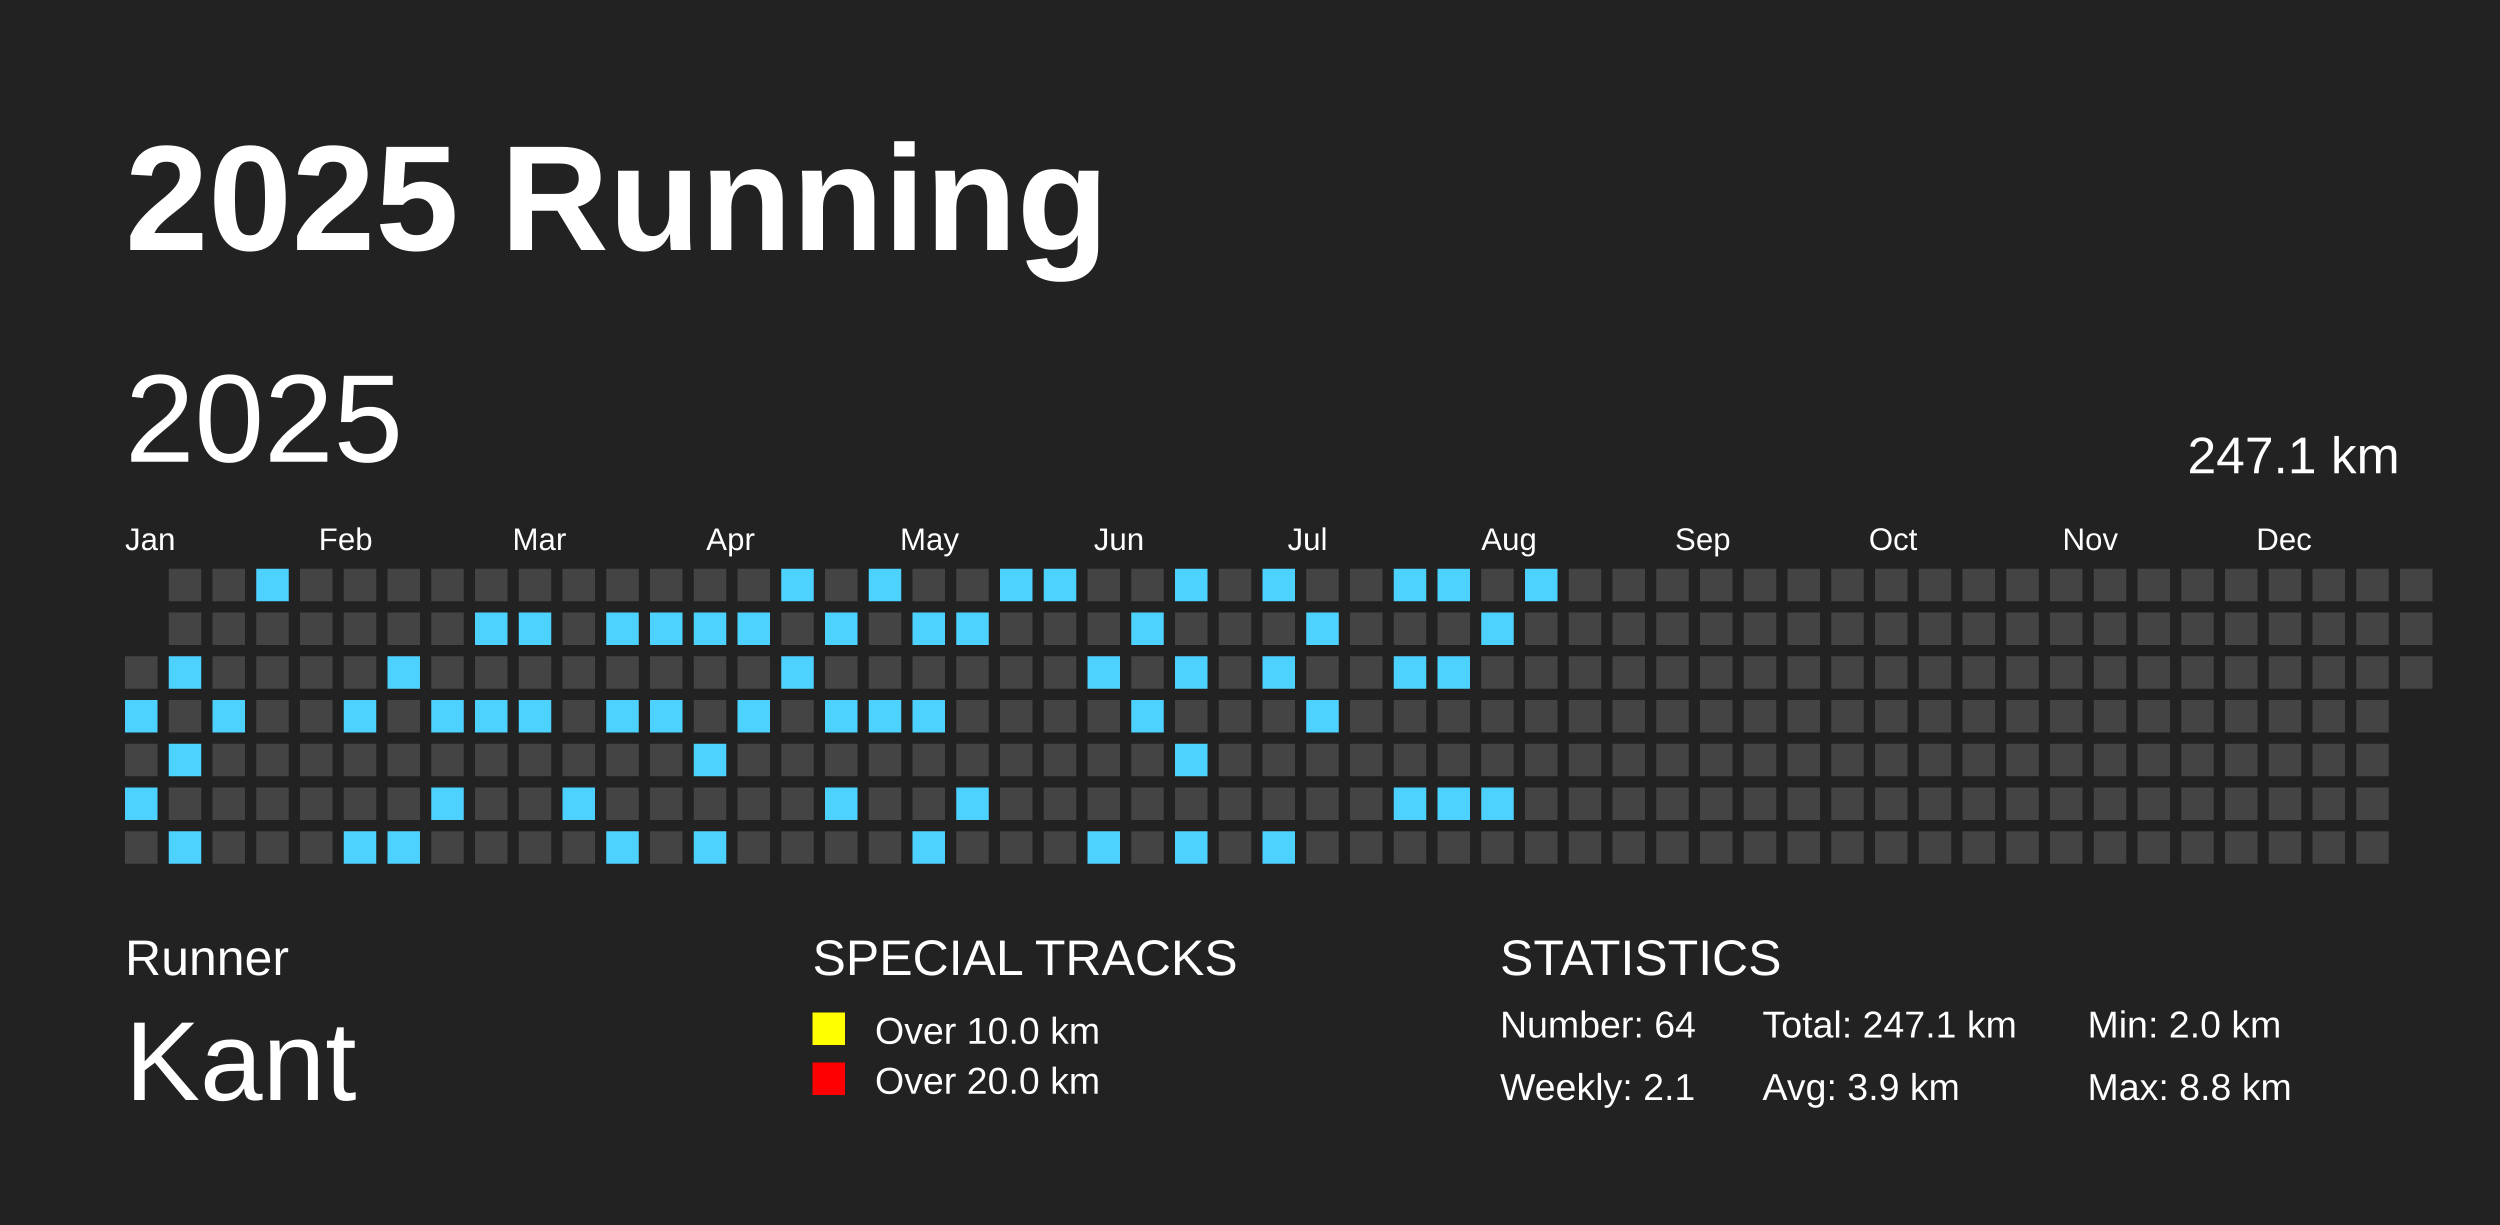
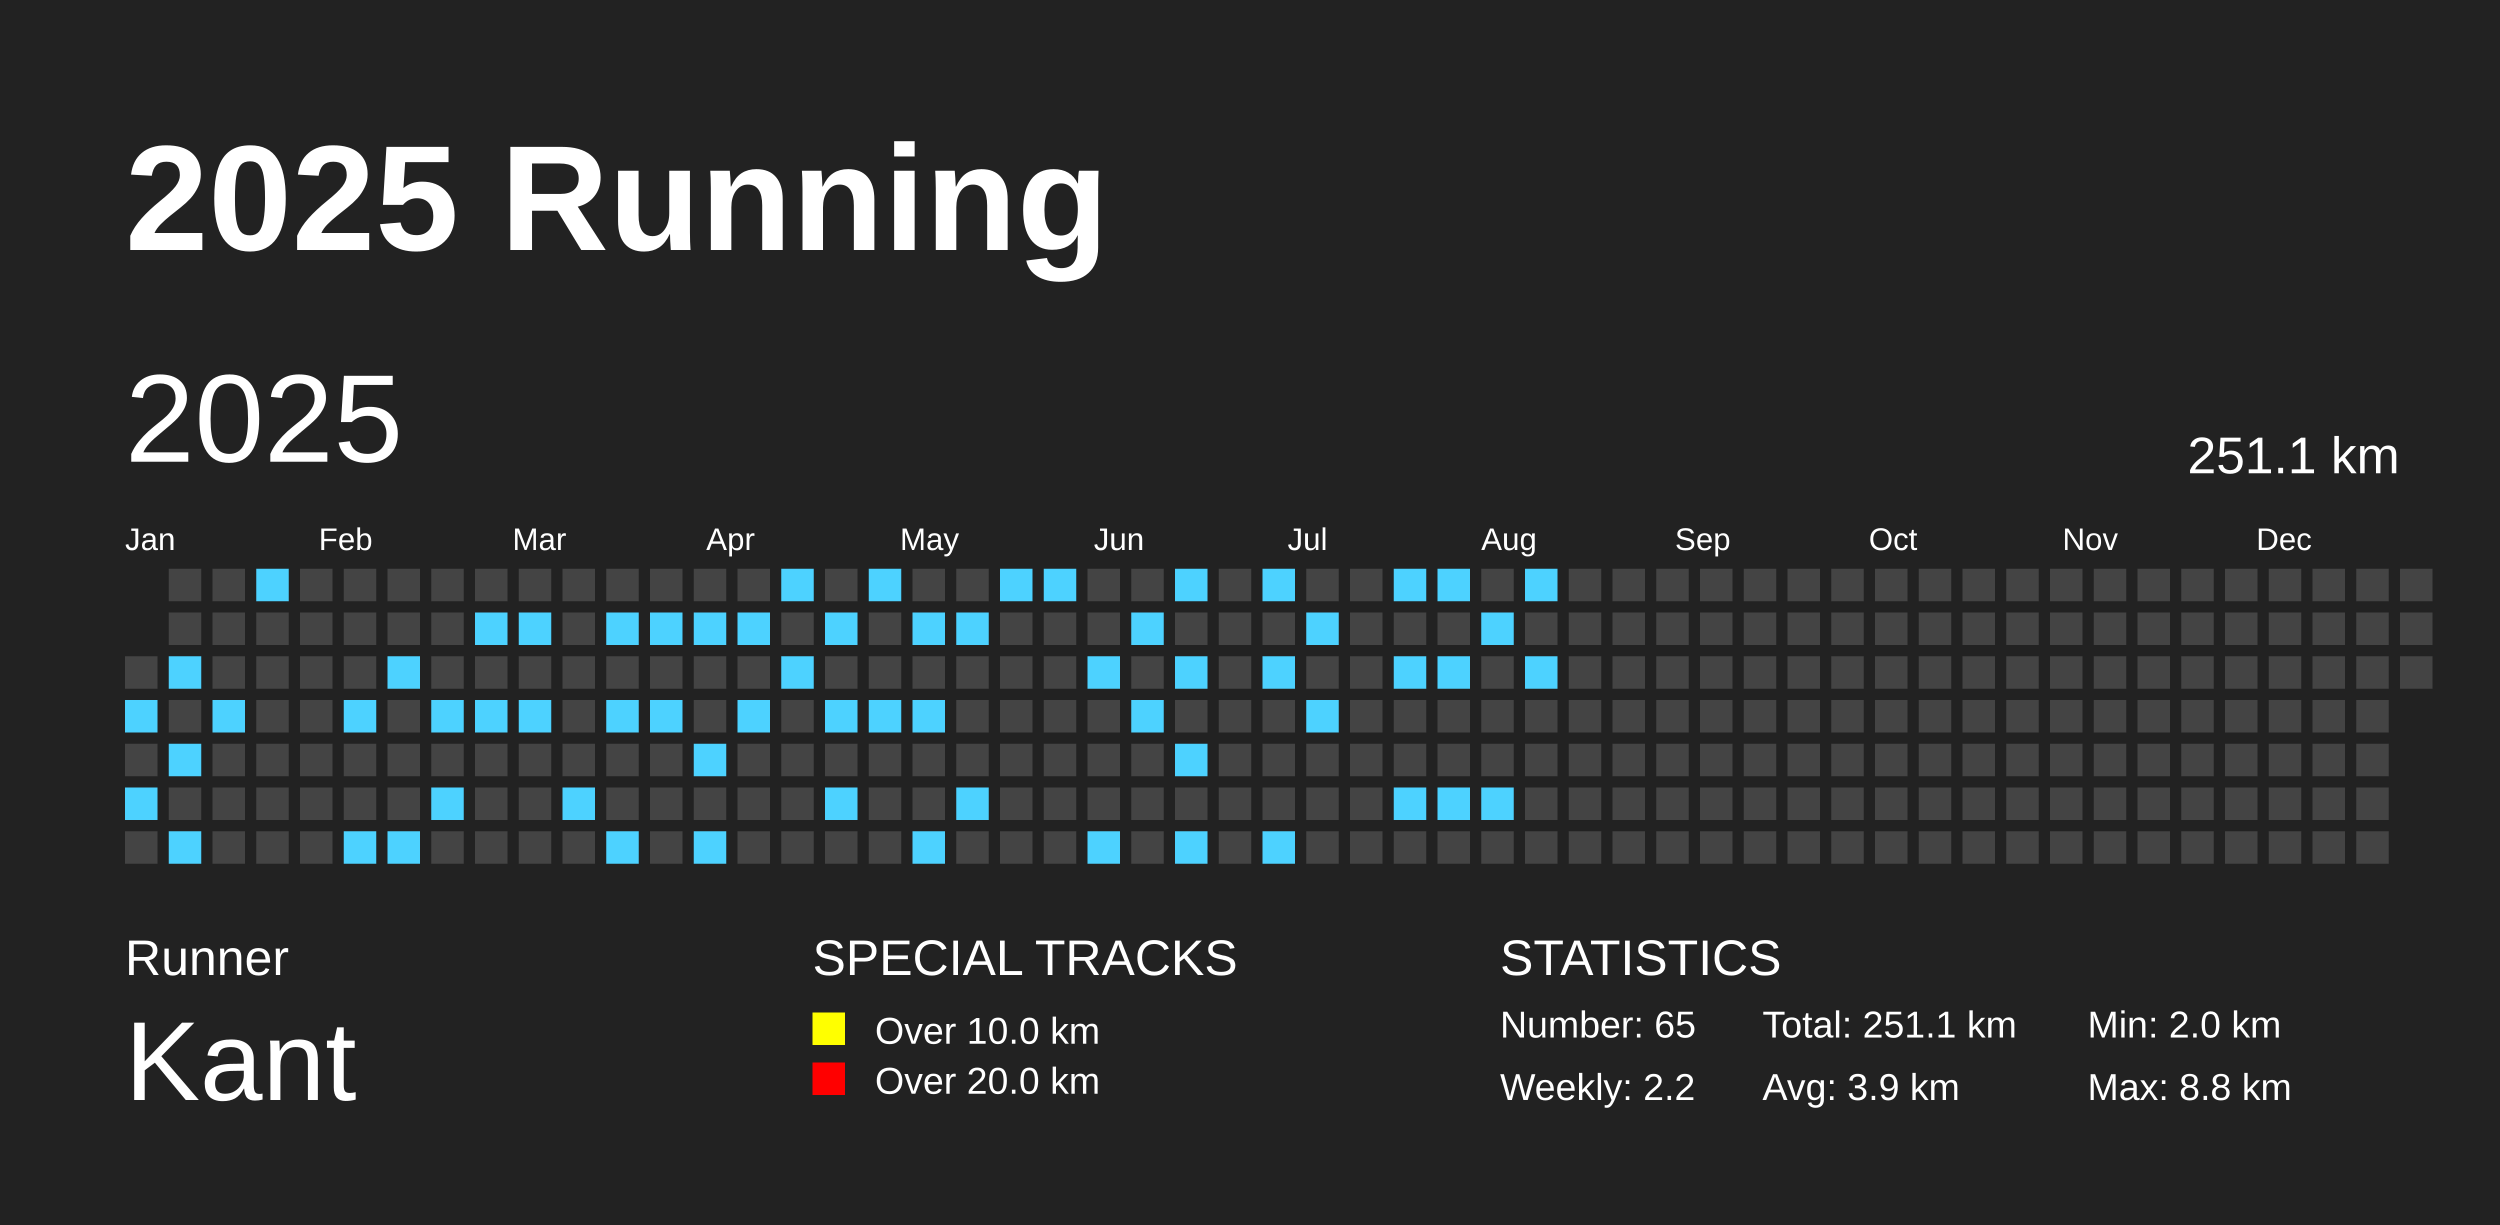
<svg xmlns="http://www.w3.org/2000/svg" baseProfile="full" height="98mm" version="1.1" viewBox="0,0,200,98" width="200mm">
  <defs />
  <rect fill="#222222" height="98" width="200" x="0" y="0" />
  <text fill="#FFFFFF" style="font-size:12px; font-family:Arial; font-weight:bold;" x="10" y="20">2025 Running</text>
  <text fill="#FFFFFF" style="font-size:4px; font-family:Arial" x="10" y="78">Runner</text>
  <text fill="#FFFFFF" style="font-size:9px; font-family:Arial" x="10" y="88">Kant</text>
  <text fill="#FFFFFF" style="font-size:4px; font-family:Arial" x="65" y="78">SPECIAL TRACKS</text>
  <rect fill="yellow" height="2.6" width="2.6" x="65" y="81" />
  <text fill="#FFFFFF" style="font-size:3px; font-family:Arial" x="70" y="83.5">Over 10.0 km</text>
  <rect fill="red" height="2.6" width="2.6" x="65" y="85" />
  <text fill="#FFFFFF" style="font-size:3px; font-family:Arial" x="70" y="87.5">Over 20.0 km</text>
  <text fill="#FFFFFF" style="font-size:4px; font-family:Arial" x="120" y="78">STATISTICS</text>
-   <text fill="#FFFFFF" style="font-size:3px; font-family:Arial" x="120" y="83">Number: 64</text>
-   <text fill="#FFFFFF" style="font-size:3px; font-family:Arial" x="120" y="88">Weekly: 2.1</text>
-   <text fill="#FFFFFF" style="font-size:3px; font-family:Arial" x="141" y="83">Total: 247.1 km</text>
+   <text fill="#FFFFFF" style="font-size:3px; font-family:Arial" x="120" y="83">Number: 65</text>
+   <text fill="#FFFFFF" style="font-size:3px; font-family:Arial" x="120" y="88">Weekly: 2.2</text>
+   <text fill="#FFFFFF" style="font-size:3px; font-family:Arial" x="141" y="83">Total: 251.1 km</text>
  <text fill="#FFFFFF" style="font-size:3px; font-family:Arial" x="141" y="88">Avg: 3.9 km</text>
  <text fill="#FFFFFF" style="font-size:3px; font-family:Arial" x="167" y="83">Min: 2.0 km</text>
  <text fill="#FFFFFF" style="font-size:3px; font-family:Arial" x="167" y="88">Max: 8.8 km</text>
  <text dominant-baseline="hanging" fill="#FFFFFF" style="font-size:10.0px; font-family:Arial;" x="10" y="30">2025</text>
-   <text dominant-baseline="hanging" fill="#FFFFFF" style="font-size:4.125px; font-family:Arial;" x="175" y="35">247.1 km</text>
+   <text dominant-baseline="hanging" fill="#FFFFFF" style="font-size:4.125px; font-family:Arial;" x="175" y="35">251.1 km</text>
  <text fill="#FFFFFF" style="font-size:2.5px; font-family:Arial" x="10.0" y="44">Jan</text>
  <text fill="#FFFFFF" style="font-size:2.5px; font-family:Arial" x="25.5" y="44">Feb</text>
  <text fill="#FFFFFF" style="font-size:2.5px; font-family:Arial" x="41.0" y="44">Mar</text>
  <text fill="#FFFFFF" style="font-size:2.5px; font-family:Arial" x="56.5" y="44">Apr</text>
  <text fill="#FFFFFF" style="font-size:2.5px; font-family:Arial" x="72.0" y="44">May</text>
  <text fill="#FFFFFF" style="font-size:2.5px; font-family:Arial" x="87.5" y="44">Jun</text>
  <text fill="#FFFFFF" style="font-size:2.5px; font-family:Arial" x="103.0" y="44">Jul</text>
  <text fill="#FFFFFF" style="font-size:2.5px; font-family:Arial" x="118.5" y="44">Aug</text>
  <text fill="#FFFFFF" style="font-size:2.5px; font-family:Arial" x="134.0" y="44">Sep</text>
  <text fill="#FFFFFF" style="font-size:2.5px; font-family:Arial" x="149.5" y="44">Oct</text>
  <text fill="#FFFFFF" style="font-size:2.5px; font-family:Arial" x="165.0" y="44">Nov</text>
  <text fill="#FFFFFF" style="font-size:2.5px; font-family:Arial" x="180.5" y="44">Dec</text>
  <rect fill="#444444" height="2.6" width="2.6" x="10.0" y="52.5" />
  <rect fill="#4DD2FF" height="2.6" width="2.6" x="10.0" y="56.0" />
  <rect fill="#444444" height="2.6" width="2.6" x="10.0" y="59.5" />
  <rect fill="#4DD2FF" height="2.6" width="2.6" x="10.0" y="63.0" />
  <rect fill="#444444" height="2.6" width="2.6" x="10.0" y="66.5" />
  <rect fill="#444444" height="2.6" width="2.6" x="13.5" y="45.5" />
  <rect fill="#444444" height="2.6" width="2.6" x="13.5" y="49.0" />
  <rect fill="#4DD2FF" height="2.6" width="2.6" x="13.5" y="52.5" />
  <rect fill="#444444" height="2.6" width="2.6" x="13.5" y="56.0" />
  <rect fill="#4DD2FF" height="2.6" width="2.6" x="13.5" y="59.5" />
  <rect fill="#444444" height="2.6" width="2.6" x="13.5" y="63.0" />
  <rect fill="#4DD2FF" height="2.6" width="2.6" x="13.5" y="66.5" />
  <rect fill="#444444" height="2.6" width="2.6" x="17.0" y="45.5" />
  <rect fill="#444444" height="2.6" width="2.6" x="17.0" y="49.0" />
  <rect fill="#444444" height="2.6" width="2.6" x="17.0" y="52.5" />
  <rect fill="#4DD2FF" height="2.6" width="2.6" x="17.0" y="56.0" />
  <rect fill="#444444" height="2.6" width="2.6" x="17.0" y="59.5" />
  <rect fill="#444444" height="2.6" width="2.6" x="17.0" y="63.0" />
  <rect fill="#444444" height="2.6" width="2.6" x="17.0" y="66.5" />
  <rect fill="#4DD2FF" height="2.6" width="2.6" x="20.5" y="45.5" />
  <rect fill="#444444" height="2.6" width="2.6" x="20.5" y="49.0" />
  <rect fill="#444444" height="2.6" width="2.6" x="20.5" y="52.5" />
  <rect fill="#444444" height="2.6" width="2.6" x="20.5" y="56.0" />
  <rect fill="#444444" height="2.6" width="2.6" x="20.5" y="59.5" />
  <rect fill="#444444" height="2.6" width="2.6" x="20.5" y="63.0" />
  <rect fill="#444444" height="2.6" width="2.6" x="20.5" y="66.5" />
  <rect fill="#444444" height="2.6" width="2.6" x="24.0" y="45.5" />
  <rect fill="#444444" height="2.6" width="2.6" x="24.0" y="49.0" />
  <rect fill="#444444" height="2.6" width="2.6" x="24.0" y="52.5" />
  <rect fill="#444444" height="2.6" width="2.6" x="24.0" y="56.0" />
  <rect fill="#444444" height="2.6" width="2.6" x="24.0" y="59.5" />
  <rect fill="#444444" height="2.6" width="2.6" x="24.0" y="63.0" />
  <rect fill="#444444" height="2.6" width="2.6" x="24.0" y="66.5" />
  <rect fill="#444444" height="2.6" width="2.6" x="27.5" y="45.5" />
  <rect fill="#444444" height="2.6" width="2.6" x="27.5" y="49.0" />
  <rect fill="#444444" height="2.6" width="2.6" x="27.5" y="52.5" />
  <rect fill="#4DD2FF" height="2.6" width="2.6" x="27.5" y="56.0" />
  <rect fill="#444444" height="2.6" width="2.6" x="27.5" y="59.5" />
  <rect fill="#444444" height="2.6" width="2.6" x="27.5" y="63.0" />
  <rect fill="#4DD2FF" height="2.6" width="2.6" x="27.5" y="66.5" />
  <rect fill="#444444" height="2.6" width="2.6" x="31.0" y="45.5" />
  <rect fill="#444444" height="2.6" width="2.6" x="31.0" y="49.0" />
  <rect fill="#4DD2FF" height="2.6" width="2.6" x="31.0" y="52.5" />
  <rect fill="#444444" height="2.6" width="2.6" x="31.0" y="56.0" />
  <rect fill="#444444" height="2.6" width="2.6" x="31.0" y="59.5" />
  <rect fill="#444444" height="2.6" width="2.6" x="31.0" y="63.0" />
  <rect fill="#4DD2FF" height="2.6" width="2.6" x="31.0" y="66.5" />
  <rect fill="#444444" height="2.6" width="2.6" x="34.5" y="45.5" />
  <rect fill="#444444" height="2.6" width="2.6" x="34.5" y="49.0" />
  <rect fill="#444444" height="2.6" width="2.6" x="34.5" y="52.5" />
  <rect fill="#4DD2FF" height="2.6" width="2.6" x="34.5" y="56.0" />
  <rect fill="#444444" height="2.6" width="2.6" x="34.5" y="59.5" />
  <rect fill="#4DD2FF" height="2.6" width="2.6" x="34.5" y="63.0" />
  <rect fill="#444444" height="2.6" width="2.6" x="34.5" y="66.5" />
  <rect fill="#444444" height="2.6" width="2.6" x="38.0" y="45.5" />
  <rect fill="#4DD2FF" height="2.6" width="2.6" x="38.0" y="49.0" />
  <rect fill="#444444" height="2.6" width="2.6" x="38.0" y="52.5" />
  <rect fill="#4DD2FF" height="2.6" width="2.6" x="38.0" y="56.0" />
  <rect fill="#444444" height="2.6" width="2.6" x="38.0" y="59.5" />
  <rect fill="#444444" height="2.6" width="2.6" x="38.0" y="63.0" />
  <rect fill="#444444" height="2.6" width="2.6" x="38.0" y="66.5" />
  <rect fill="#444444" height="2.6" width="2.6" x="41.5" y="45.5" />
  <rect fill="#4DD2FF" height="2.6" width="2.6" x="41.5" y="49.0" />
  <rect fill="#444444" height="2.6" width="2.6" x="41.5" y="52.5" />
  <rect fill="#4DD2FF" height="2.6" width="2.6" x="41.5" y="56.0" />
  <rect fill="#444444" height="2.6" width="2.6" x="41.5" y="59.5" />
  <rect fill="#444444" height="2.6" width="2.6" x="41.5" y="63.0" />
  <rect fill="#444444" height="2.6" width="2.6" x="41.5" y="66.5" />
  <rect fill="#444444" height="2.6" width="2.6" x="45.0" y="45.5" />
  <rect fill="#444444" height="2.6" width="2.6" x="45.0" y="49.0" />
  <rect fill="#444444" height="2.6" width="2.6" x="45.0" y="52.5" />
  <rect fill="#444444" height="2.6" width="2.6" x="45.0" y="56.0" />
  <rect fill="#444444" height="2.6" width="2.6" x="45.0" y="59.5" />
  <rect fill="#4DD2FF" height="2.6" width="2.6" x="45.0" y="63.0" />
  <rect fill="#444444" height="2.6" width="2.6" x="45.0" y="66.5" />
  <rect fill="#444444" height="2.6" width="2.6" x="48.5" y="45.5" />
  <rect fill="#4DD2FF" height="2.6" width="2.6" x="48.5" y="49.0" />
  <rect fill="#444444" height="2.6" width="2.6" x="48.5" y="52.5" />
  <rect fill="#4DD2FF" height="2.6" width="2.6" x="48.5" y="56.0" />
  <rect fill="#444444" height="2.6" width="2.6" x="48.5" y="59.5" />
  <rect fill="#444444" height="2.6" width="2.6" x="48.5" y="63.0" />
  <rect fill="#4DD2FF" height="2.6" width="2.6" x="48.5" y="66.5" />
  <rect fill="#444444" height="2.6" width="2.6" x="52.0" y="45.5" />
  <rect fill="#4DD2FF" height="2.6" width="2.6" x="52.0" y="49.0" />
  <rect fill="#444444" height="2.6" width="2.6" x="52.0" y="52.5" />
  <rect fill="#4DD2FF" height="2.6" width="2.6" x="52.0" y="56.0" />
  <rect fill="#444444" height="2.6" width="2.6" x="52.0" y="59.5" />
  <rect fill="#444444" height="2.6" width="2.6" x="52.0" y="63.0" />
  <rect fill="#444444" height="2.6" width="2.6" x="52.0" y="66.5" />
  <rect fill="#444444" height="2.6" width="2.6" x="55.5" y="45.5" />
  <rect fill="#4DD2FF" height="2.6" width="2.6" x="55.5" y="49.0" />
  <rect fill="#444444" height="2.6" width="2.6" x="55.5" y="52.5" />
  <rect fill="#444444" height="2.6" width="2.6" x="55.5" y="56.0" />
  <rect fill="#4DD2FF" height="2.6" width="2.6" x="55.5" y="59.5" />
  <rect fill="#444444" height="2.6" width="2.6" x="55.5" y="63.0" />
  <rect fill="#4DD2FF" height="2.6" width="2.6" x="55.5" y="66.5" />
  <rect fill="#444444" height="2.6" width="2.6" x="59.0" y="45.5" />
  <rect fill="#4DD2FF" height="2.6" width="2.6" x="59.0" y="49.0" />
  <rect fill="#444444" height="2.6" width="2.6" x="59.0" y="52.5" />
  <rect fill="#4DD2FF" height="2.6" width="2.6" x="59.0" y="56.0" />
  <rect fill="#444444" height="2.6" width="2.6" x="59.0" y="59.5" />
  <rect fill="#444444" height="2.6" width="2.6" x="59.0" y="63.0" />
  <rect fill="#444444" height="2.6" width="2.6" x="59.0" y="66.5" />
  <rect fill="#4DD2FF" height="2.6" width="2.6" x="62.5" y="45.5" />
  <rect fill="#444444" height="2.6" width="2.6" x="62.5" y="49.0" />
  <rect fill="#4DD2FF" height="2.6" width="2.6" x="62.5" y="52.5" />
  <rect fill="#444444" height="2.6" width="2.6" x="62.5" y="56.0" />
  <rect fill="#444444" height="2.6" width="2.6" x="62.5" y="59.5" />
  <rect fill="#444444" height="2.6" width="2.6" x="62.5" y="63.0" />
  <rect fill="#444444" height="2.6" width="2.6" x="62.5" y="66.5" />
  <rect fill="#444444" height="2.6" width="2.6" x="66.0" y="45.5" />
  <rect fill="#4DD2FF" height="2.6" width="2.6" x="66.0" y="49.0" />
  <rect fill="#444444" height="2.6" width="2.6" x="66.0" y="52.5" />
  <rect fill="#4DD2FF" height="2.6" width="2.6" x="66.0" y="56.0" />
  <rect fill="#444444" height="2.6" width="2.6" x="66.0" y="59.5" />
  <rect fill="#4DD2FF" height="2.6" width="2.6" x="66.0" y="63.0" />
  <rect fill="#444444" height="2.6" width="2.6" x="66.0" y="66.5" />
  <rect fill="#4DD2FF" height="2.6" width="2.6" x="69.5" y="45.5" />
  <rect fill="#444444" height="2.6" width="2.6" x="69.5" y="49.0" />
  <rect fill="#444444" height="2.6" width="2.6" x="69.5" y="52.5" />
  <rect fill="#4DD2FF" height="2.6" width="2.6" x="69.5" y="56.0" />
  <rect fill="#444444" height="2.6" width="2.6" x="69.5" y="59.5" />
  <rect fill="#444444" height="2.6" width="2.6" x="69.5" y="63.0" />
  <rect fill="#444444" height="2.6" width="2.6" x="69.5" y="66.5" />
  <rect fill="#444444" height="2.6" width="2.6" x="73.0" y="45.5" />
  <rect fill="#4DD2FF" height="2.6" width="2.6" x="73.0" y="49.0" />
  <rect fill="#444444" height="2.6" width="2.6" x="73.0" y="52.5" />
  <rect fill="#4DD2FF" height="2.6" width="2.6" x="73.0" y="56.0" />
  <rect fill="#444444" height="2.6" width="2.6" x="73.0" y="59.5" />
  <rect fill="#444444" height="2.6" width="2.6" x="73.0" y="63.0" />
  <rect fill="#4DD2FF" height="2.6" width="2.6" x="73.0" y="66.5" />
  <rect fill="#444444" height="2.6" width="2.6" x="76.5" y="45.5" />
  <rect fill="#4DD2FF" height="2.6" width="2.6" x="76.5" y="49.0" />
  <rect fill="#444444" height="2.6" width="2.6" x="76.5" y="52.5" />
  <rect fill="#444444" height="2.6" width="2.6" x="76.5" y="56.0" />
  <rect fill="#444444" height="2.6" width="2.6" x="76.5" y="59.5" />
  <rect fill="#4DD2FF" height="2.6" width="2.6" x="76.5" y="63.0" />
  <rect fill="#444444" height="2.6" width="2.6" x="76.5" y="66.5" />
  <rect fill="#4DD2FF" height="2.6" width="2.6" x="80.0" y="45.5" />
  <rect fill="#444444" height="2.6" width="2.6" x="80.0" y="49.0" />
  <rect fill="#444444" height="2.6" width="2.6" x="80.0" y="52.5" />
  <rect fill="#444444" height="2.6" width="2.6" x="80.0" y="56.0" />
  <rect fill="#444444" height="2.6" width="2.6" x="80.0" y="59.5" />
  <rect fill="#444444" height="2.6" width="2.6" x="80.0" y="63.0" />
  <rect fill="#444444" height="2.6" width="2.6" x="80.0" y="66.5" />
  <rect fill="#4DD2FF" height="2.6" width="2.6" x="83.5" y="45.5" />
  <rect fill="#444444" height="2.6" width="2.6" x="83.5" y="49.0" />
  <rect fill="#444444" height="2.6" width="2.6" x="83.5" y="52.5" />
  <rect fill="#444444" height="2.6" width="2.6" x="83.5" y="56.0" />
  <rect fill="#444444" height="2.6" width="2.6" x="83.5" y="59.5" />
  <rect fill="#444444" height="2.6" width="2.6" x="83.5" y="63.0" />
  <rect fill="#444444" height="2.6" width="2.6" x="83.5" y="66.5" />
  <rect fill="#444444" height="2.6" width="2.6" x="87.0" y="45.5" />
  <rect fill="#444444" height="2.6" width="2.6" x="87.0" y="49.0" />
  <rect fill="#4DD2FF" height="2.6" width="2.6" x="87.0" y="52.5" />
  <rect fill="#444444" height="2.6" width="2.6" x="87.0" y="56.0" />
  <rect fill="#444444" height="2.6" width="2.6" x="87.0" y="59.5" />
  <rect fill="#444444" height="2.6" width="2.6" x="87.0" y="63.0" />
  <rect fill="#4DD2FF" height="2.6" width="2.6" x="87.0" y="66.5" />
  <rect fill="#444444" height="2.6" width="2.6" x="90.5" y="45.5" />
  <rect fill="#4DD2FF" height="2.6" width="2.6" x="90.5" y="49.0" />
  <rect fill="#444444" height="2.6" width="2.6" x="90.5" y="52.5" />
  <rect fill="#4DD2FF" height="2.6" width="2.6" x="90.5" y="56.0" />
  <rect fill="#444444" height="2.6" width="2.6" x="90.5" y="59.5" />
  <rect fill="#444444" height="2.6" width="2.6" x="90.5" y="63.0" />
  <rect fill="#444444" height="2.6" width="2.6" x="90.5" y="66.5" />
  <rect fill="#4DD2FF" height="2.6" width="2.6" x="94.0" y="45.5" />
  <rect fill="#444444" height="2.6" width="2.6" x="94.0" y="49.0" />
  <rect fill="#4DD2FF" height="2.6" width="2.6" x="94.0" y="52.5" />
  <rect fill="#444444" height="2.6" width="2.6" x="94.0" y="56.0" />
  <rect fill="#4DD2FF" height="2.6" width="2.6" x="94.0" y="59.5" />
  <rect fill="#444444" height="2.6" width="2.6" x="94.0" y="63.0" />
  <rect fill="#4DD2FF" height="2.6" width="2.6" x="94.0" y="66.5" />
  <rect fill="#444444" height="2.6" width="2.6" x="97.5" y="45.5" />
  <rect fill="#444444" height="2.6" width="2.6" x="97.5" y="49.0" />
  <rect fill="#444444" height="2.6" width="2.6" x="97.5" y="52.5" />
  <rect fill="#444444" height="2.6" width="2.6" x="97.5" y="56.0" />
  <rect fill="#444444" height="2.6" width="2.6" x="97.5" y="59.5" />
  <rect fill="#444444" height="2.6" width="2.6" x="97.5" y="63.0" />
  <rect fill="#444444" height="2.6" width="2.6" x="97.5" y="66.5" />
  <rect fill="#4DD2FF" height="2.6" width="2.6" x="101.0" y="45.5" />
  <rect fill="#444444" height="2.6" width="2.6" x="101.0" y="49.0" />
  <rect fill="#4DD2FF" height="2.6" width="2.6" x="101.0" y="52.5" />
  <rect fill="#444444" height="2.6" width="2.6" x="101.0" y="56.0" />
  <rect fill="#444444" height="2.6" width="2.6" x="101.0" y="59.5" />
  <rect fill="#444444" height="2.6" width="2.6" x="101.0" y="63.0" />
  <rect fill="#4DD2FF" height="2.6" width="2.6" x="101.0" y="66.5" />
  <rect fill="#444444" height="2.6" width="2.6" x="104.5" y="45.5" />
  <rect fill="#4DD2FF" height="2.6" width="2.6" x="104.5" y="49.0" />
  <rect fill="#444444" height="2.6" width="2.6" x="104.5" y="52.5" />
  <rect fill="#4DD2FF" height="2.6" width="2.6" x="104.5" y="56.0" />
  <rect fill="#444444" height="2.6" width="2.6" x="104.5" y="59.5" />
  <rect fill="#444444" height="2.6" width="2.6" x="104.5" y="63.0" />
  <rect fill="#444444" height="2.6" width="2.6" x="104.5" y="66.5" />
  <rect fill="#444444" height="2.6" width="2.6" x="108.0" y="45.5" />
  <rect fill="#444444" height="2.6" width="2.6" x="108.0" y="49.0" />
  <rect fill="#444444" height="2.6" width="2.6" x="108.0" y="52.5" />
  <rect fill="#444444" height="2.6" width="2.6" x="108.0" y="56.0" />
  <rect fill="#444444" height="2.6" width="2.6" x="108.0" y="59.5" />
  <rect fill="#444444" height="2.6" width="2.6" x="108.0" y="63.0" />
  <rect fill="#444444" height="2.6" width="2.6" x="108.0" y="66.5" />
  <rect fill="#4DD2FF" height="2.6" width="2.6" x="111.5" y="45.5" />
  <rect fill="#444444" height="2.6" width="2.6" x="111.5" y="49.0" />
  <rect fill="#4DD2FF" height="2.6" width="2.6" x="111.5" y="52.5" />
  <rect fill="#444444" height="2.6" width="2.6" x="111.5" y="56.0" />
  <rect fill="#444444" height="2.6" width="2.6" x="111.5" y="59.5" />
  <rect fill="#4DD2FF" height="2.6" width="2.6" x="111.5" y="63.0" />
  <rect fill="#444444" height="2.6" width="2.6" x="111.5" y="66.5" />
  <rect fill="#4DD2FF" height="2.6" width="2.6" x="115.0" y="45.5" />
  <rect fill="#444444" height="2.6" width="2.6" x="115.0" y="49.0" />
  <rect fill="#4DD2FF" height="2.6" width="2.6" x="115.0" y="52.5" />
  <rect fill="#444444" height="2.6" width="2.6" x="115.0" y="56.0" />
  <rect fill="#444444" height="2.6" width="2.6" x="115.0" y="59.5" />
  <rect fill="#4DD2FF" height="2.6" width="2.6" x="115.0" y="63.0" />
  <rect fill="#444444" height="2.6" width="2.6" x="115.0" y="66.5" />
  <rect fill="#444444" height="2.6" width="2.6" x="118.5" y="45.5" />
  <rect fill="#4DD2FF" height="2.6" width="2.6" x="118.5" y="49.0" />
  <rect fill="#444444" height="2.6" width="2.6" x="118.5" y="52.5" />
  <rect fill="#444444" height="2.6" width="2.6" x="118.5" y="56.0" />
  <rect fill="#444444" height="2.6" width="2.6" x="118.5" y="59.5" />
  <rect fill="#4DD2FF" height="2.6" width="2.6" x="118.5" y="63.0" />
  <rect fill="#444444" height="2.6" width="2.6" x="118.5" y="66.5" />
  <rect fill="#4DD2FF" height="2.6" width="2.6" x="122.0" y="45.5" />
  <rect fill="#444444" height="2.6" width="2.6" x="122.0" y="49.0" />
-   <rect fill="#444444" height="2.6" width="2.6" x="122.0" y="52.5" />
+   <rect fill="#4DD2FF" height="2.6" width="2.6" x="122.0" y="52.5" />
  <rect fill="#444444" height="2.6" width="2.6" x="122.0" y="56.0" />
  <rect fill="#444444" height="2.6" width="2.6" x="122.0" y="59.5" />
  <rect fill="#444444" height="2.6" width="2.6" x="122.0" y="63.0" />
  <rect fill="#444444" height="2.6" width="2.6" x="122.0" y="66.5" />
  <rect fill="#444444" height="2.6" width="2.6" x="125.5" y="45.5" />
  <rect fill="#444444" height="2.6" width="2.6" x="125.5" y="49.0" />
  <rect fill="#444444" height="2.6" width="2.6" x="125.5" y="52.5" />
  <rect fill="#444444" height="2.6" width="2.6" x="125.5" y="56.0" />
  <rect fill="#444444" height="2.6" width="2.6" x="125.5" y="59.5" />
  <rect fill="#444444" height="2.6" width="2.6" x="125.5" y="63.0" />
  <rect fill="#444444" height="2.6" width="2.6" x="125.5" y="66.5" />
  <rect fill="#444444" height="2.6" width="2.6" x="129.0" y="45.5" />
  <rect fill="#444444" height="2.6" width="2.6" x="129.0" y="49.0" />
  <rect fill="#444444" height="2.6" width="2.6" x="129.0" y="52.5" />
  <rect fill="#444444" height="2.6" width="2.6" x="129.0" y="56.0" />
  <rect fill="#444444" height="2.6" width="2.6" x="129.0" y="59.5" />
  <rect fill="#444444" height="2.6" width="2.6" x="129.0" y="63.0" />
  <rect fill="#444444" height="2.6" width="2.6" x="129.0" y="66.5" />
  <rect fill="#444444" height="2.6" width="2.6" x="132.5" y="45.5" />
  <rect fill="#444444" height="2.6" width="2.6" x="132.5" y="49.0" />
  <rect fill="#444444" height="2.6" width="2.6" x="132.5" y="52.5" />
  <rect fill="#444444" height="2.6" width="2.6" x="132.5" y="56.0" />
  <rect fill="#444444" height="2.6" width="2.6" x="132.5" y="59.5" />
  <rect fill="#444444" height="2.6" width="2.6" x="132.5" y="63.0" />
  <rect fill="#444444" height="2.6" width="2.6" x="132.5" y="66.5" />
  <rect fill="#444444" height="2.6" width="2.6" x="136.0" y="45.5" />
  <rect fill="#444444" height="2.6" width="2.6" x="136.0" y="49.0" />
  <rect fill="#444444" height="2.6" width="2.6" x="136.0" y="52.5" />
  <rect fill="#444444" height="2.6" width="2.6" x="136.0" y="56.0" />
  <rect fill="#444444" height="2.6" width="2.6" x="136.0" y="59.5" />
  <rect fill="#444444" height="2.6" width="2.6" x="136.0" y="63.0" />
  <rect fill="#444444" height="2.6" width="2.6" x="136.0" y="66.5" />
  <rect fill="#444444" height="2.6" width="2.6" x="139.5" y="45.5" />
  <rect fill="#444444" height="2.6" width="2.6" x="139.5" y="49.0" />
  <rect fill="#444444" height="2.6" width="2.6" x="139.5" y="52.5" />
  <rect fill="#444444" height="2.6" width="2.6" x="139.5" y="56.0" />
  <rect fill="#444444" height="2.6" width="2.6" x="139.5" y="59.5" />
  <rect fill="#444444" height="2.6" width="2.6" x="139.5" y="63.0" />
  <rect fill="#444444" height="2.6" width="2.6" x="139.5" y="66.5" />
  <rect fill="#444444" height="2.6" width="2.6" x="143.0" y="45.5" />
  <rect fill="#444444" height="2.6" width="2.6" x="143.0" y="49.0" />
  <rect fill="#444444" height="2.6" width="2.6" x="143.0" y="52.5" />
  <rect fill="#444444" height="2.6" width="2.6" x="143.0" y="56.0" />
  <rect fill="#444444" height="2.6" width="2.6" x="143.0" y="59.5" />
  <rect fill="#444444" height="2.6" width="2.6" x="143.0" y="63.0" />
  <rect fill="#444444" height="2.6" width="2.6" x="143.0" y="66.5" />
  <rect fill="#444444" height="2.6" width="2.6" x="146.5" y="45.5" />
  <rect fill="#444444" height="2.6" width="2.6" x="146.5" y="49.0" />
  <rect fill="#444444" height="2.6" width="2.6" x="146.5" y="52.5" />
  <rect fill="#444444" height="2.6" width="2.6" x="146.5" y="56.0" />
  <rect fill="#444444" height="2.6" width="2.6" x="146.5" y="59.5" />
  <rect fill="#444444" height="2.6" width="2.6" x="146.5" y="63.0" />
  <rect fill="#444444" height="2.6" width="2.6" x="146.5" y="66.5" />
  <rect fill="#444444" height="2.6" width="2.6" x="150.0" y="45.5" />
  <rect fill="#444444" height="2.6" width="2.6" x="150.0" y="49.0" />
  <rect fill="#444444" height="2.6" width="2.6" x="150.0" y="52.5" />
  <rect fill="#444444" height="2.6" width="2.6" x="150.0" y="56.0" />
  <rect fill="#444444" height="2.6" width="2.6" x="150.0" y="59.5" />
  <rect fill="#444444" height="2.6" width="2.6" x="150.0" y="63.0" />
  <rect fill="#444444" height="2.6" width="2.6" x="150.0" y="66.5" />
  <rect fill="#444444" height="2.6" width="2.6" x="153.5" y="45.5" />
  <rect fill="#444444" height="2.6" width="2.6" x="153.5" y="49.0" />
  <rect fill="#444444" height="2.6" width="2.6" x="153.5" y="52.5" />
  <rect fill="#444444" height="2.6" width="2.6" x="153.5" y="56.0" />
  <rect fill="#444444" height="2.6" width="2.6" x="153.5" y="59.5" />
  <rect fill="#444444" height="2.6" width="2.6" x="153.5" y="63.0" />
  <rect fill="#444444" height="2.6" width="2.6" x="153.5" y="66.5" />
  <rect fill="#444444" height="2.6" width="2.6" x="157.0" y="45.5" />
  <rect fill="#444444" height="2.6" width="2.6" x="157.0" y="49.0" />
  <rect fill="#444444" height="2.6" width="2.6" x="157.0" y="52.5" />
  <rect fill="#444444" height="2.6" width="2.6" x="157.0" y="56.0" />
  <rect fill="#444444" height="2.6" width="2.6" x="157.0" y="59.5" />
  <rect fill="#444444" height="2.6" width="2.6" x="157.0" y="63.0" />
  <rect fill="#444444" height="2.6" width="2.6" x="157.0" y="66.5" />
  <rect fill="#444444" height="2.6" width="2.6" x="160.5" y="45.5" />
  <rect fill="#444444" height="2.6" width="2.6" x="160.5" y="49.0" />
  <rect fill="#444444" height="2.6" width="2.6" x="160.5" y="52.5" />
  <rect fill="#444444" height="2.6" width="2.6" x="160.5" y="56.0" />
  <rect fill="#444444" height="2.6" width="2.6" x="160.5" y="59.5" />
  <rect fill="#444444" height="2.6" width="2.6" x="160.5" y="63.0" />
  <rect fill="#444444" height="2.6" width="2.6" x="160.5" y="66.5" />
  <rect fill="#444444" height="2.6" width="2.6" x="164.0" y="45.5" />
  <rect fill="#444444" height="2.6" width="2.6" x="164.0" y="49.0" />
  <rect fill="#444444" height="2.6" width="2.6" x="164.0" y="52.5" />
  <rect fill="#444444" height="2.6" width="2.6" x="164.0" y="56.0" />
  <rect fill="#444444" height="2.6" width="2.6" x="164.0" y="59.5" />
  <rect fill="#444444" height="2.6" width="2.6" x="164.0" y="63.0" />
  <rect fill="#444444" height="2.6" width="2.6" x="164.0" y="66.5" />
  <rect fill="#444444" height="2.6" width="2.6" x="167.5" y="45.5" />
  <rect fill="#444444" height="2.6" width="2.6" x="167.5" y="49.0" />
  <rect fill="#444444" height="2.6" width="2.6" x="167.5" y="52.5" />
  <rect fill="#444444" height="2.6" width="2.6" x="167.5" y="56.0" />
  <rect fill="#444444" height="2.6" width="2.6" x="167.5" y="59.5" />
  <rect fill="#444444" height="2.6" width="2.6" x="167.5" y="63.0" />
  <rect fill="#444444" height="2.6" width="2.6" x="167.5" y="66.5" />
  <rect fill="#444444" height="2.6" width="2.6" x="171.0" y="45.5" />
  <rect fill="#444444" height="2.6" width="2.6" x="171.0" y="49.0" />
  <rect fill="#444444" height="2.6" width="2.6" x="171.0" y="52.5" />
  <rect fill="#444444" height="2.6" width="2.6" x="171.0" y="56.0" />
  <rect fill="#444444" height="2.6" width="2.6" x="171.0" y="59.5" />
  <rect fill="#444444" height="2.6" width="2.6" x="171.0" y="63.0" />
  <rect fill="#444444" height="2.6" width="2.6" x="171.0" y="66.5" />
  <rect fill="#444444" height="2.6" width="2.6" x="174.5" y="45.5" />
  <rect fill="#444444" height="2.6" width="2.6" x="174.5" y="49.0" />
  <rect fill="#444444" height="2.6" width="2.6" x="174.5" y="52.5" />
  <rect fill="#444444" height="2.6" width="2.6" x="174.5" y="56.0" />
  <rect fill="#444444" height="2.6" width="2.6" x="174.5" y="59.5" />
  <rect fill="#444444" height="2.6" width="2.6" x="174.5" y="63.0" />
  <rect fill="#444444" height="2.6" width="2.6" x="174.5" y="66.5" />
  <rect fill="#444444" height="2.6" width="2.6" x="178.0" y="45.5" />
  <rect fill="#444444" height="2.6" width="2.6" x="178.0" y="49.0" />
  <rect fill="#444444" height="2.6" width="2.6" x="178.0" y="52.5" />
  <rect fill="#444444" height="2.6" width="2.6" x="178.0" y="56.0" />
  <rect fill="#444444" height="2.6" width="2.6" x="178.0" y="59.5" />
  <rect fill="#444444" height="2.6" width="2.6" x="178.0" y="63.0" />
  <rect fill="#444444" height="2.6" width="2.6" x="178.0" y="66.5" />
  <rect fill="#444444" height="2.6" width="2.6" x="181.5" y="45.5" />
  <rect fill="#444444" height="2.6" width="2.6" x="181.5" y="49.0" />
  <rect fill="#444444" height="2.6" width="2.6" x="181.5" y="52.5" />
  <rect fill="#444444" height="2.6" width="2.6" x="181.5" y="56.0" />
  <rect fill="#444444" height="2.6" width="2.6" x="181.5" y="59.5" />
  <rect fill="#444444" height="2.6" width="2.6" x="181.5" y="63.0" />
  <rect fill="#444444" height="2.6" width="2.6" x="181.5" y="66.5" />
  <rect fill="#444444" height="2.6" width="2.6" x="185.0" y="45.5" />
  <rect fill="#444444" height="2.6" width="2.6" x="185.0" y="49.0" />
  <rect fill="#444444" height="2.6" width="2.6" x="185.0" y="52.5" />
  <rect fill="#444444" height="2.6" width="2.6" x="185.0" y="56.0" />
  <rect fill="#444444" height="2.6" width="2.6" x="185.0" y="59.5" />
  <rect fill="#444444" height="2.6" width="2.6" x="185.0" y="63.0" />
  <rect fill="#444444" height="2.6" width="2.6" x="185.0" y="66.5" />
  <rect fill="#444444" height="2.6" width="2.6" x="188.5" y="45.5" />
  <rect fill="#444444" height="2.6" width="2.6" x="188.5" y="49.0" />
  <rect fill="#444444" height="2.6" width="2.6" x="188.5" y="52.5" />
  <rect fill="#444444" height="2.6" width="2.6" x="188.5" y="56.0" />
  <rect fill="#444444" height="2.6" width="2.6" x="188.5" y="59.5" />
  <rect fill="#444444" height="2.6" width="2.6" x="188.5" y="63.0" />
  <rect fill="#444444" height="2.6" width="2.6" x="188.5" y="66.5" />
  <rect fill="#444444" height="2.6" width="2.6" x="192.0" y="45.5" />
  <rect fill="#444444" height="2.6" width="2.6" x="192.0" y="49.0" />
  <rect fill="#444444" height="2.6" width="2.6" x="192.0" y="52.5" />
</svg>
